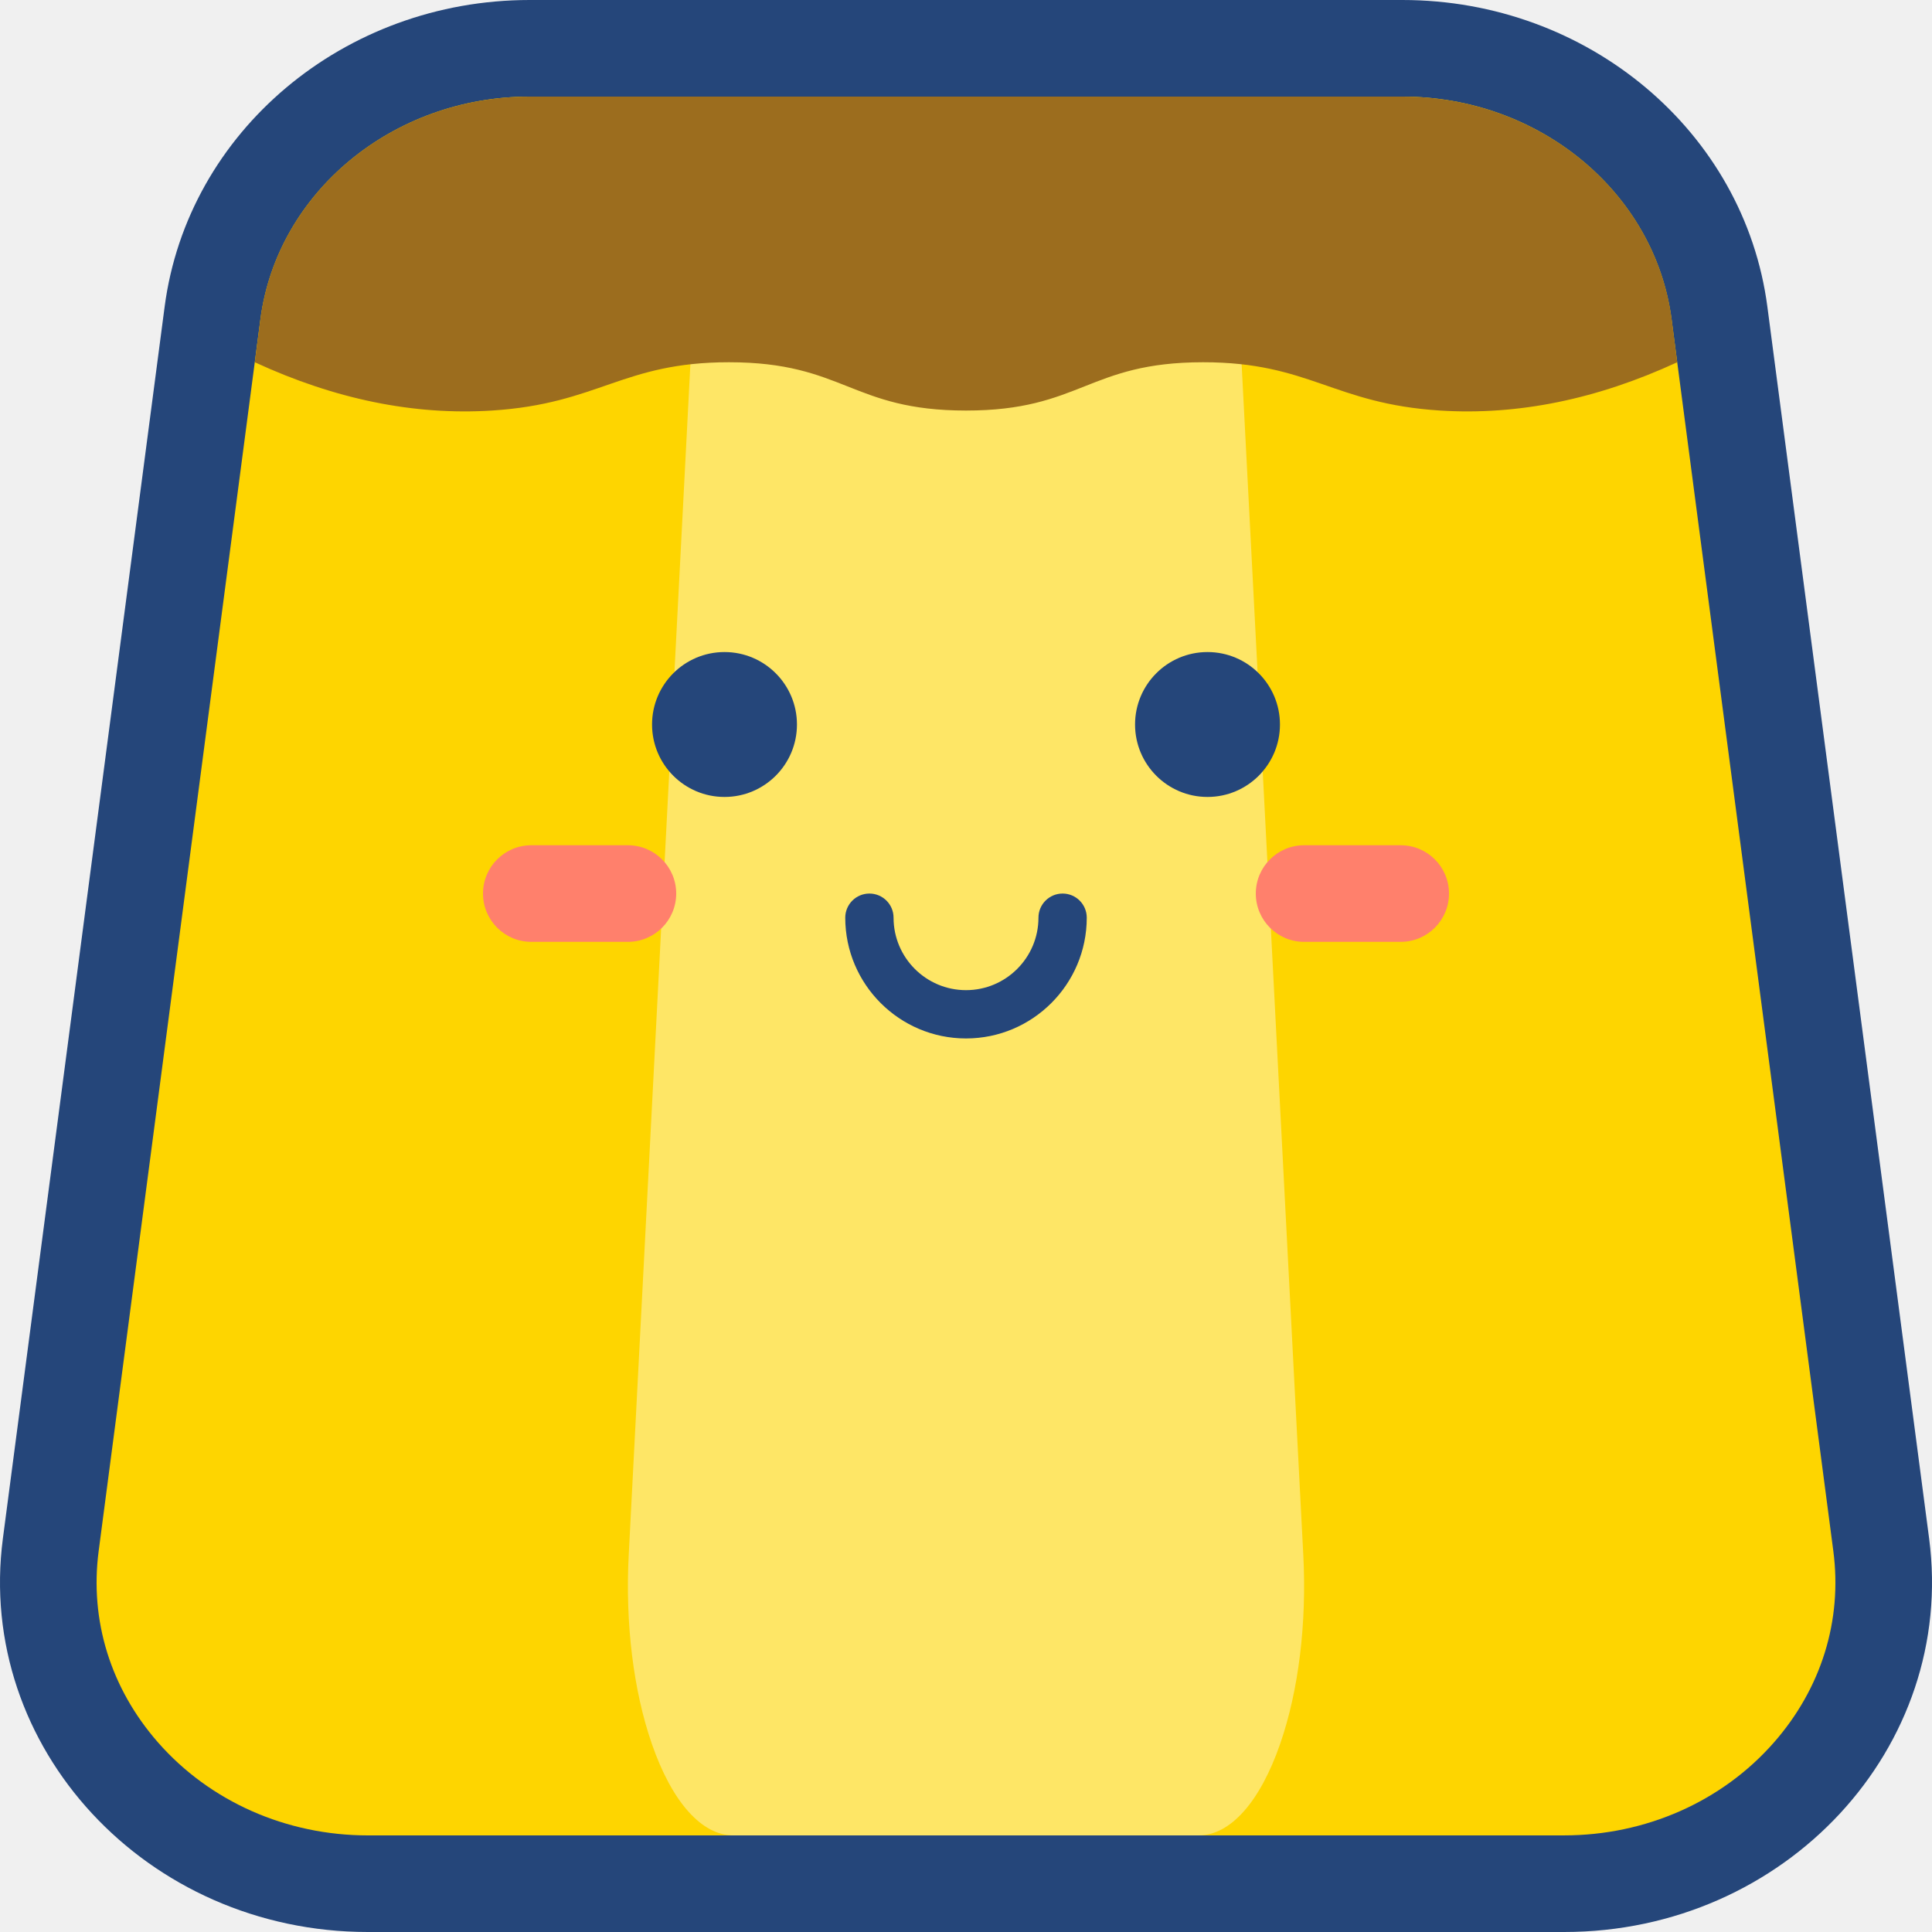
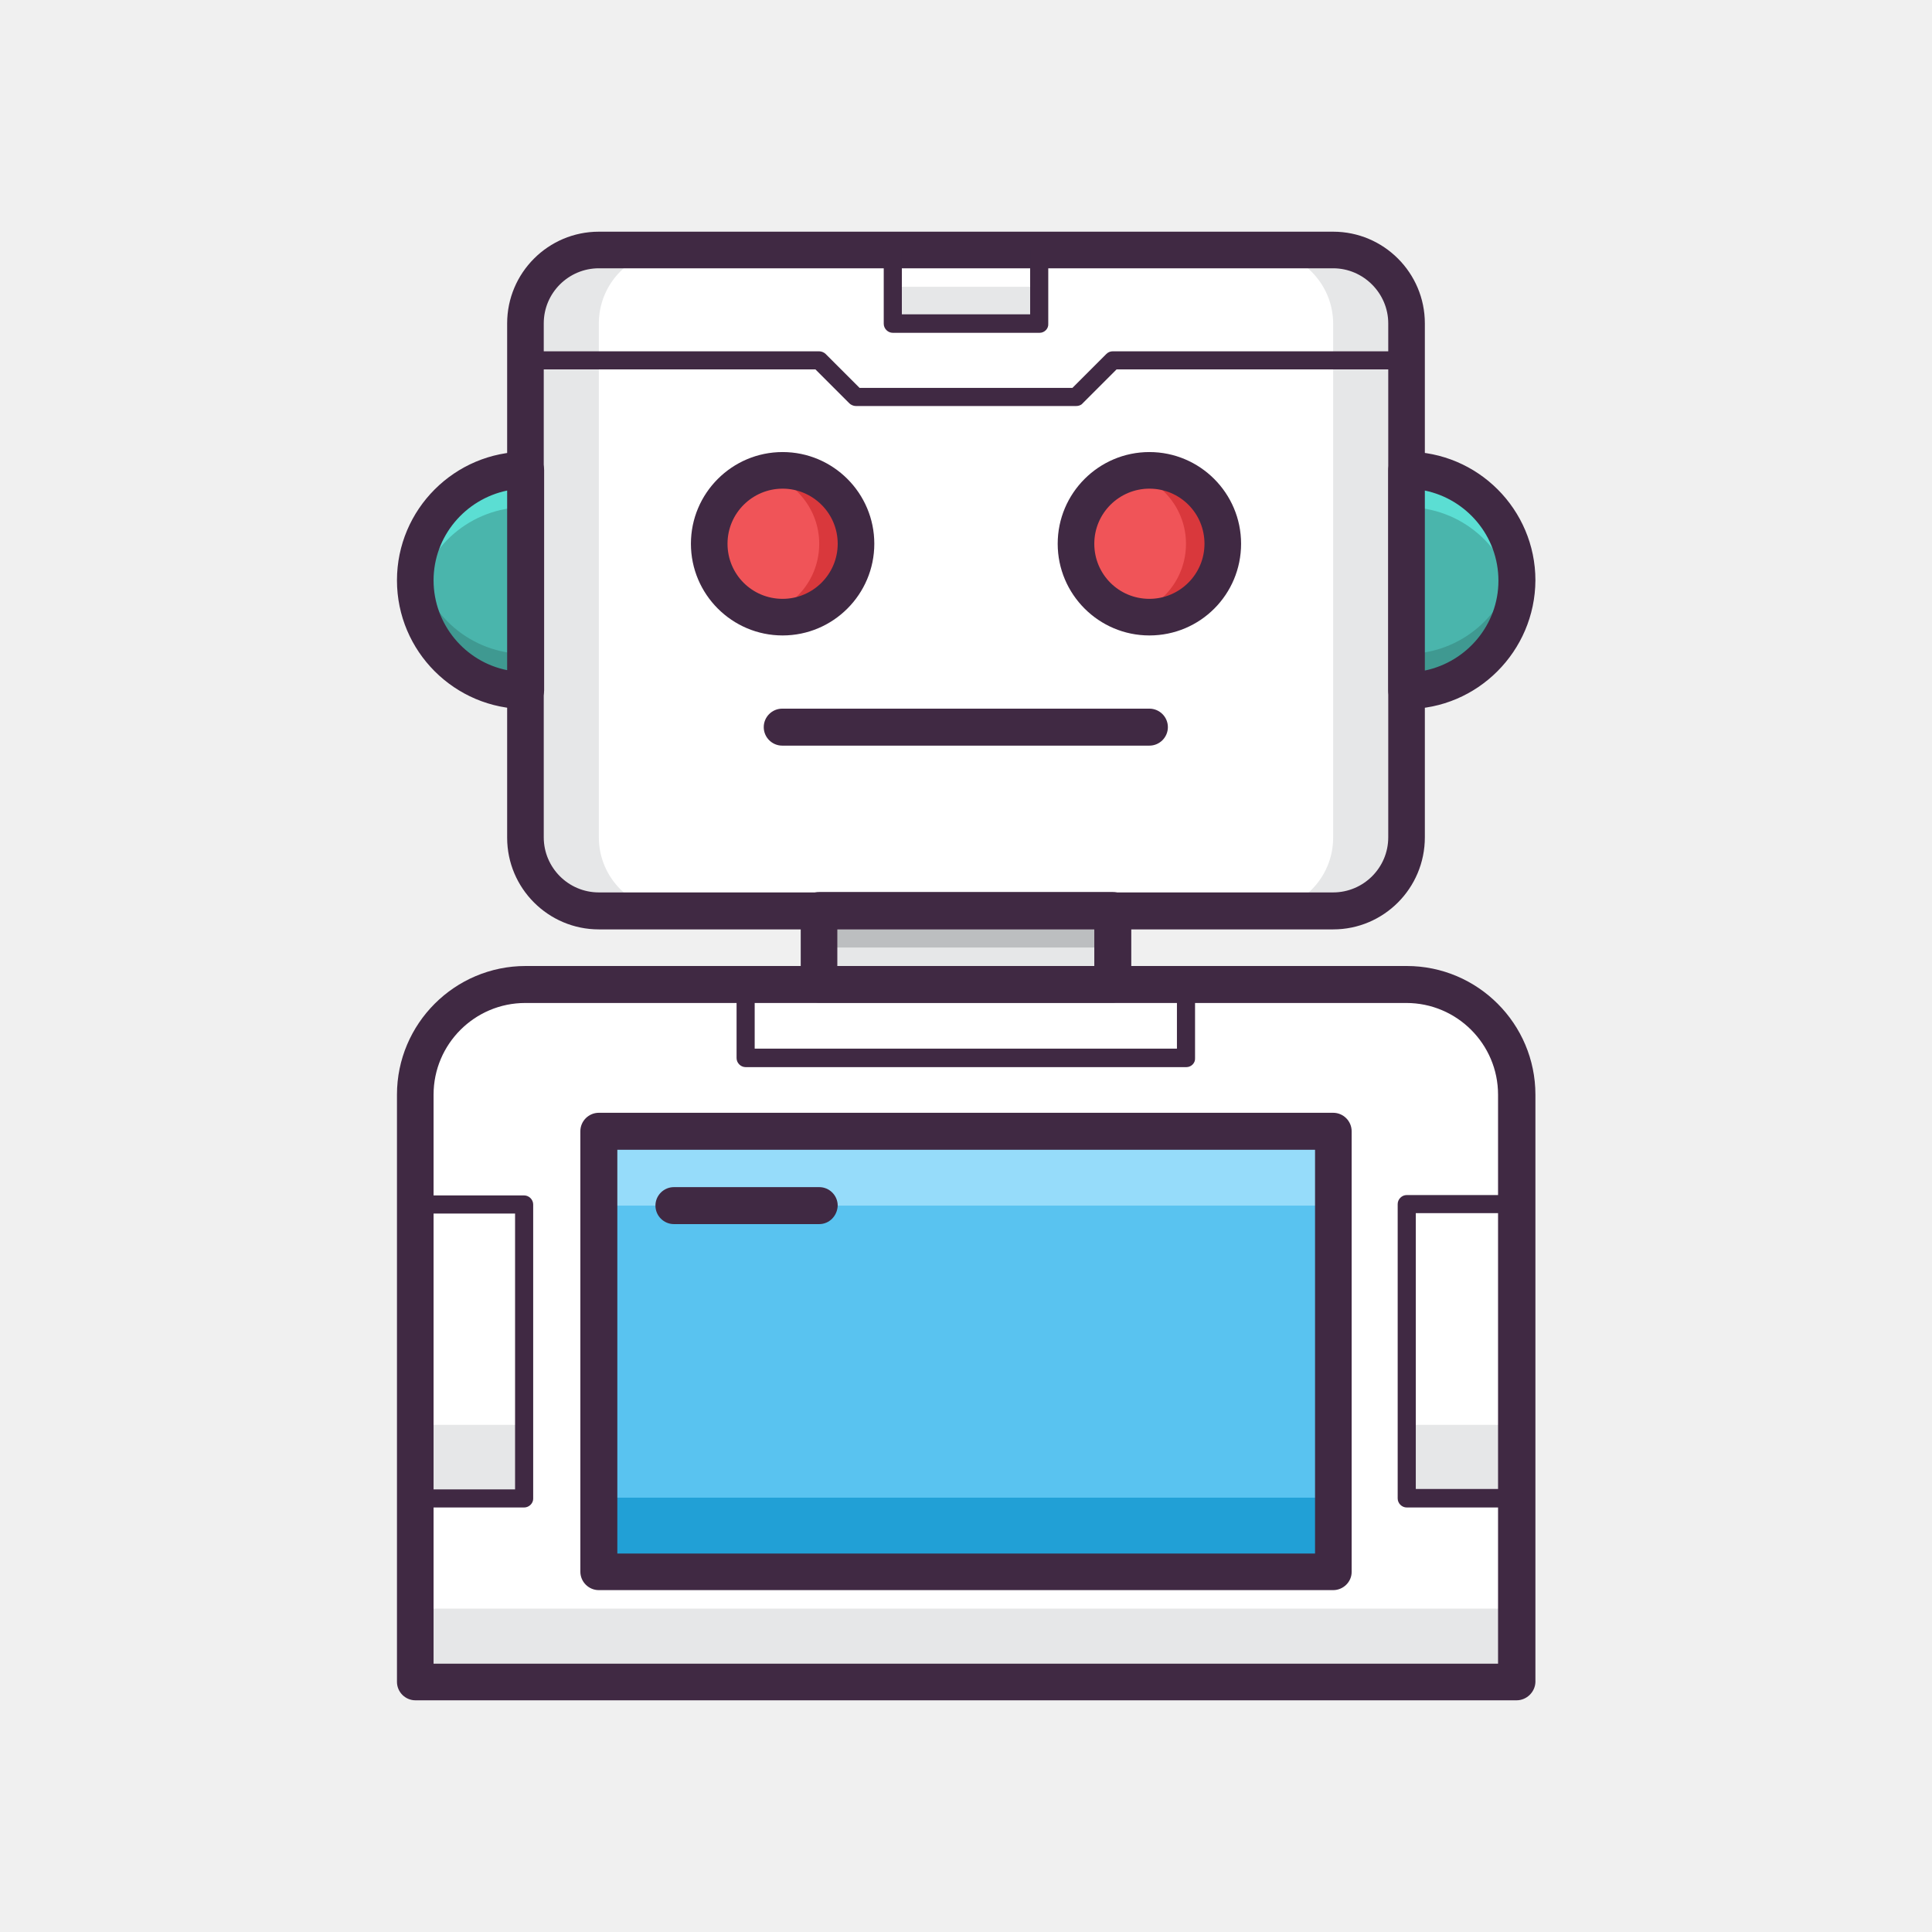
- <svg xmlns="http://www.w3.org/2000/svg" t="1660627665063" class="icon" viewBox="0 0 1024 1024" version="1.1" p-id="4333" width="200" height="200">
-   <defs>
-     <style type="text/css">@font-face { font-family: "feedback-iconfont"; src: url("//at.alicdn.com/t/font_1031158_u69w8yhxdu.woff2?t=1630033759944") format("woff2"), url("//at.alicdn.com/t/font_1031158_u69w8yhxdu.woff?t=1630033759944") format("woff"), url("//at.alicdn.com/t/font_1031158_u69w8yhxdu.ttf?t=1630033759944") format("truetype"); }
- </style>
-   </defs>
-   <path d="M829.033 1024H194.973C77.713 1024-13.007 926.17 1.533 815.41l85.73-652.85C99.463 69.69 182.393 0 280.703 0h462.6c98.31 0 181.24 69.69 193.44 162.56l85.73 652.85C1037.013 926.17 946.293 1024 829.033 1024z" fill="#25467A" p-id="4334" />
-   <path d="M194.983 972.8c-43.21 0-83.73-17.94-111.18-49.22-25.15-28.66-36.34-64.71-31.51-101.49l85.73-652.86C146.863 101.94 208.203 51.2 280.703 51.2h462.6c72.5 0 133.84 50.74 142.67 118.02l85.73 652.86c4.83 36.79-6.36 72.83-31.51 101.49-27.44 31.28-67.96 49.22-111.17 49.22H194.983z" fill="#FED500" p-id="4335" />
-   <path d="M388.713 972.8c-16.8 0-32.56-17.69-43.23-48.54-9.78-28.26-14.13-63.81-12.25-100.08l33.34-643.79C370.003 114.03 393.863 64 422.053 64h179.9c28.19 0 52.05 50.03 55.48 116.38l33.34 643.79c1.88 36.28-2.47 71.82-12.25 100.08-10.67 30.85-26.43 48.54-43.23 48.54H388.713z" fill="#FEE666" p-id="4336" />
-   <path d="M512.003 550.4c-35.29 0-64-28.71-64-64 0-7.07 5.73-12.8 12.8-12.8s12.8 5.73 12.8 12.8c0 21.18 17.23 38.4 38.4 38.4s38.4-17.22 38.4-38.4c0-7.07 5.73-12.8 12.8-12.8s12.8 5.73 12.8 12.8c0 35.29-28.71 64-64 64z" fill="#25467A" p-id="4337" />
-   <path d="M384.003 384m-38.4 0a38.4 38.4 0 1 0 76.8 0 38.4 38.4 0 1 0-76.8 0Z" fill="#25467A" p-id="4338" />
-   <path d="M640.003 384m-38.4 0a38.4 38.4 0 1 0 76.8 0 38.4 38.4 0 1 0-76.8 0Z" fill="#25467A" p-id="4339" />
-   <path d="M332.803 448h-51.2c-14.14 0-25.6 11.46-25.6 25.6s11.46 25.6 25.6 25.6h51.2c14.14 0 25.6-11.46 25.6-25.6S346.943 448 332.803 448zM742.403 448h-51.2c-14.14 0-25.6 11.46-25.6 25.6s11.46 25.6 25.6 25.6h51.2c14.14 0 25.6-11.46 25.6-25.6S756.543 448 742.403 448z" fill="#FF806C" p-id="4340" />
-   <path d="M888.963 192c-42.59 19.67-84.47 28.2-125.65 25.6-56.75-3.59-69.11-25.6-125.65-25.6-61.05 0-64.75 25.6-125.65 25.6S447.393 192 386.353 192c-56.54 0-68.91 22.01-125.65 25.6-41.18 2.6-83.06-5.93-125.65-25.6l2.94-22.78C146.823 101.89 208.263 51.2 280.703 51.2h462.6c72.45 0 133.89 50.69 142.72 118.02l2.94 22.78z" fill="#9C6D1E" p-id="4341" />
+ <svg xmlns="http://www.w3.org/2000/svg" t="1660654395883" class="icon" viewBox="0 0 1024 1024" version="1.1" p-id="9605" width="300" height="300">
+   <path d="M220.2 891.4V580c0-32.2 26.2-58.4 58.4-58.4h467c32.2 0 58.4 26.2 58.4 58.4v311.4H220.2z" fill="#FFFFFF" p-id="9606" />
+   <path d="M220.2 755.2h58.4v39h-58.4zM220.2 852.6H804v39H220.2zM745.6 755.2H804v39h-58.4z" fill="#E6E7E8" p-id="9607" />
+   <path d="M803.8 901.2H220.2c-5.4 0-9.8-4.4-9.8-9.8V580.2c0-37.6 30.6-68.2 68.2-68.2h467c37.6 0 68.2 30.6 68.2 68.2v311.4c-0.2 5.2-4.6 9.6-10 9.6z m-574-19.4H794V580.2c0-26.8-21.8-48.6-48.6-48.6H278.4c-26.8 0-48.6 21.8-48.6 48.6v301.6z" fill="#402943" p-id="9608" />
+   <path d="M317.4 482.8c-21.4 0-39-17.4-39-39V171.4c0-21.4 17.4-39 39-39h389.2c21.4 0 39 17.4 39 39v272.4c0 21.4-17.4 39-39 39H317.4z" fill="#FFFFFF" p-id="9609" />
+   <path d="M706.6 132.6h-39c21.4 0 39 17.4 39 39V444c0 21.4-17.4 39-39 39h39c21.4 0 39-17.4 39-39V171.4c0-21.4-17.6-38.8-39-38.8zM317.4 482.8h39c-21.4 0-39-17.4-39-39V171.4c0-21.4 17.4-39 39-39h-39c-21.4 0-39 17.4-39 39v272.4c0 21.6 17.6 39 39 39z" fill="#E6E7E8" p-id="9610" />
+   <path d="M706.6 492.6H317.4c-26.8 0-48.6-21.8-48.6-48.6V171.4c0-26.8 21.8-48.6 48.6-48.6h389.2c26.8 0 48.6 21.8 48.6 48.6v272.4c0 27-21.8 48.8-48.6 48.8z m0-350.4H317.4c-16 0-29.2 13-29.2 29.2v272.4c0 16 13 29.2 29.2 29.2h389.2c16 0 29.2-13 29.2-29.2V171.4c0-16-13.2-29.2-29.2-29.2z" fill="#402943" p-id="9611" />
+   <path d="M434.2 482.8h155.6v39h-155.6z" fill="#E6E7E8" p-id="9612" />
+   <path d="M434.2 482.8h155.6v19.4h-155.6z" fill="#BCBEC0" p-id="9613" />
+   <path d="M589.8 531.4h-155.6c-5.4 0-9.8-4.4-9.8-9.8v-39c0-5.4 4.4-9.8 9.8-9.8h155.6c5.4 0 9.8 4.4 9.8 9.8v39c0 5.6-4.4 9.8-9.8 9.8z m-146-19.4H580v-19.4h-136.2v19.4z" fill="#402943" p-id="9614" />
+   <path d="M414.8 288.2m-39 0a39 39 0 1 0 78 0 39 39 0 1 0-78 0Z" fill="#F05458" p-id="9615" />
+   <path d="M414.8 249.4c-3.4 0-6.6 0.4-9.8 1.2 16.8 4.4 29.2 19.6 29.2 37.6 0 18.2-12.4 33.4-29.2 37.6 3.2 0.8 6.4 1.2 9.8 1.2 21.4 0 39-17.4 39-39s-17.6-38.6-39-38.6z" fill="#D9383C" p-id="9616" />
+   <path d="M414.8 336.8c-26.8 0-48.6-21.8-48.6-48.6s21.8-48.6 48.6-48.6 48.6 21.8 48.6 48.6-21.8 48.6-48.6 48.6z m0-77.8c-16 0-29.2 13-29.2 29.2s13 29.2 29.2 29.2c16 0 29.2-13 29.2-29.2s-13.2-29.2-29.2-29.2z" fill="#402943" p-id="9617" />
+   <path d="M609.2 288.2m-39 0a39 39 0 1 0 78 0 39 39 0 1 0-78 0Z" fill="#F05458" p-id="9618" />
+   <path d="M609.2 249.4c-3.4 0-6.6 0.4-9.8 1.2 16.8 4.4 29.2 19.6 29.2 37.6 0 18.2-12.4 33.4-29.2 37.6 3.2 0.8 6.4 1.2 9.8 1.2 21.4 0 39-17.4 39-39s-17.4-38.6-39-38.6z" fill="#D9383C" p-id="9619" />
+   <path d="M609.2 336.8c-26.8 0-48.6-21.8-48.6-48.6s21.8-48.6 48.6-48.6 48.6 21.8 48.6 48.6-21.6 48.6-48.6 48.6z m0-77.8c-16 0-29.2 13-29.2 29.2s13 29.2 29.2 29.2c16 0 29.2-13 29.2-29.2s-13-29.2-29.2-29.2z" fill="#402943" p-id="9620" />
+   <path d="M414.8 385.6h194.4" fill="#F05458" p-id="9621" />
+   <path d="M609.2 395.2h-194.6c-5.4 0-9.8-4.4-9.8-9.8s4.4-9.8 9.8-9.8h194.6c5.4 0 9.8 4.4 9.8 9.8s-4.4 9.8-9.8 9.8z" fill="#402943" p-id="9622" />
+   <path d="M317.4 599.6h389.2v233.6H317.4z" fill="#59C3F0" p-id="9623" />
+   <path d="M317.4 599.6h389.2v39.4H317.4z" fill="#96DCFA" p-id="9624" />
+   <path d="M317.4 793.8h389.2v39.4H317.4z" fill="#21A0D6" p-id="9625" />
+   <path d="M706.6 842.8H317.4c-5.4 0-9.8-4.4-9.8-9.8V599.6c0-5.4 4.4-9.8 9.8-9.8h389.2c5.4 0 9.8 4.4 9.8 9.8v233.6c0 5.2-4.4 9.6-9.8 9.6z m-379.4-19.4h369.8v-214H327.2v214z" fill="#402943" p-id="9626" />
+   <path d="M278.6 366c-32.2 0-58.4-26.2-58.4-58.4s26.2-58.4 58.4-58.4V366z" fill="#4AB5AC" p-id="9627" />
+   <path d="M278.6 268.8v-19.4c-32.2 0-58.4 26.2-58.4 58.4 0 3.4 0.2 6.6 0.8 9.8 4.6-27.8 28.6-48.8 57.6-48.8z" fill="#5BDED3" p-id="9628" />
+   <path d="M278.6 346.6v19.4c-32.2 0-58.4-26.2-58.4-58.4 0-3.4 0.2-6.6 0.8-9.8 4.6 27.8 28.6 48.8 57.6 48.8z" fill="#3F9991" p-id="9629" />
+   <path d="M278.6 375.8c-37.6 0-68.2-30.6-68.2-68.2s30.6-68.2 68.2-68.2c5.4 0 9.8 4.4 9.8 9.8V366c-0.2 5.4-4.6 9.8-9.8 9.8z m-9.8-115.8c-22.2 4.6-39 24.2-39 47.6 0 23.4 16.8 43.2 39 47.6V260z" fill="#402943" p-id="9630" />
+   <path d="M745.4 249.4c32.2 0 58.4 26.2 58.4 58.4s-26.2 58.4-58.4 58.4v-116.8z" fill="#4AB5AC" p-id="9631" />
+   <path d="M745.4 268.8v-19.4c32.2 0 58.4 26.2 58.4 58.4 0 3.4-0.2 6.6-0.8 9.8-4.6-27.8-28.6-48.8-57.6-48.8z" fill="#5BDED3" p-id="9632" />
+   <path d="M745.4 346.6v19.4c32.2 0 58.4-26.2 58.4-58.4 0-3.4-0.2-6.6-0.8-9.8-4.6 27.8-28.6 48.8-57.6 48.8z" fill="#3F9991" p-id="9633" />
+   <path d="M745.6 375.8c-5.4 0-9.8-4.4-9.8-9.8v-116.8c0-5.4 4.4-9.8 9.8-9.8 37.6 0 68.2 30.6 68.2 68.2-0.2 37.6-30.8 68.2-68.2 68.2z m9.6-115.8v95.4c22.2-4.6 39-24.2 39-47.6 0-23.6-16.8-43.2-39-47.8z" fill="#402943" p-id="9634" />
+   <path d="M357.2 639h77" fill="#59C3F0" p-id="9635" />
+   <path d="M434.2 648.8h-77c-5.4 0-9.8-4.4-9.8-9.8s4.4-9.8 9.8-9.8h77c5.4 0 9.8 4.4 9.8 9.8-0.2 5.4-4.4 9.8-9.8 9.8z" fill="#402943" p-id="9636" />
+   <path d="M277.8 799h-57.6c-2.6 0-4.8-2.2-4.8-4.8 0-2.6 2.2-4.8 4.8-4.8h52.8v-146.2h-52.8c-2.6 0-4.8-2.2-4.8-4.8 0-2.6 2.2-4.8 4.8-4.8h57.6c2.6 0 4.8 2.2 4.8 4.8v156c0 2.4-2.2 4.6-4.8 4.6z" fill="#402943" p-id="9637" />
+   <path d="M803.2 799h-57.6c-2.6 0-4.8-2.2-4.8-4.8v-156c0-2.6 2.2-4.8 4.8-4.8h57.6c2.6 0 4.8 2.2 4.8 4.8 0 2.6-2.2 4.8-4.8 4.8h-52.8v146.2h52.8c2.6 0 4.8 2.2 4.8 4.8 0 2.8-2.2 5-4.8 5z" fill="#402943" p-id="9638" />
+   <path d="M628.8 565.6H395.2c-2.6 0-4.8-2.2-4.8-4.8v-39c0-2.6 2.2-4.8 4.8-4.8s4.8 2.2 4.8 4.8v34h223.8v-34c0-2.6 2.2-4.8 4.8-4.8s4.8 2.2 4.8 4.8v39c0.2 2.6-2 4.8-4.6 4.8z" fill="#402943" p-id="9639" />
+   <path d="M473 152h77.8v19.4h-77.8z" fill="#E6E7E8" p-id="9640" />
+   <path d="M551 176.4h-77.8c-2.6 0-4.8-2.2-4.8-4.8V132.6c0-2.6 2.2-4.8 4.8-4.8 2.6 0 4.8 2.2 4.8 4.8v34h68v-34c0-2.6 2.2-4.8 4.8-4.8 2.6 0 4.8 2.2 4.8 4.8v39c0.2 2.6-2 4.8-4.6 4.8z" fill="#402943" p-id="9641" />
+   <path d="M570.4 215.2h-116.8c-1.2 0-2.6-0.6-3.4-1.4l-18-18h-153.6c-2.6 0-4.8-2.2-4.8-4.8 0-2.6 2.2-4.8 4.8-4.8h155.6c1.2 0 2.6 0.6 3.4 1.4l18 18h112.8l18-18c1-1 2.2-1.4 3.4-1.4h155.6c2.6 0 4.8 2.2 4.8 4.8 0 2.6-2.2 4.8-4.8 4.8h-153.6l-18 18c-0.8 1-2.2 1.4-3.4 1.4z" fill="#402943" p-id="9642" />
</svg>
